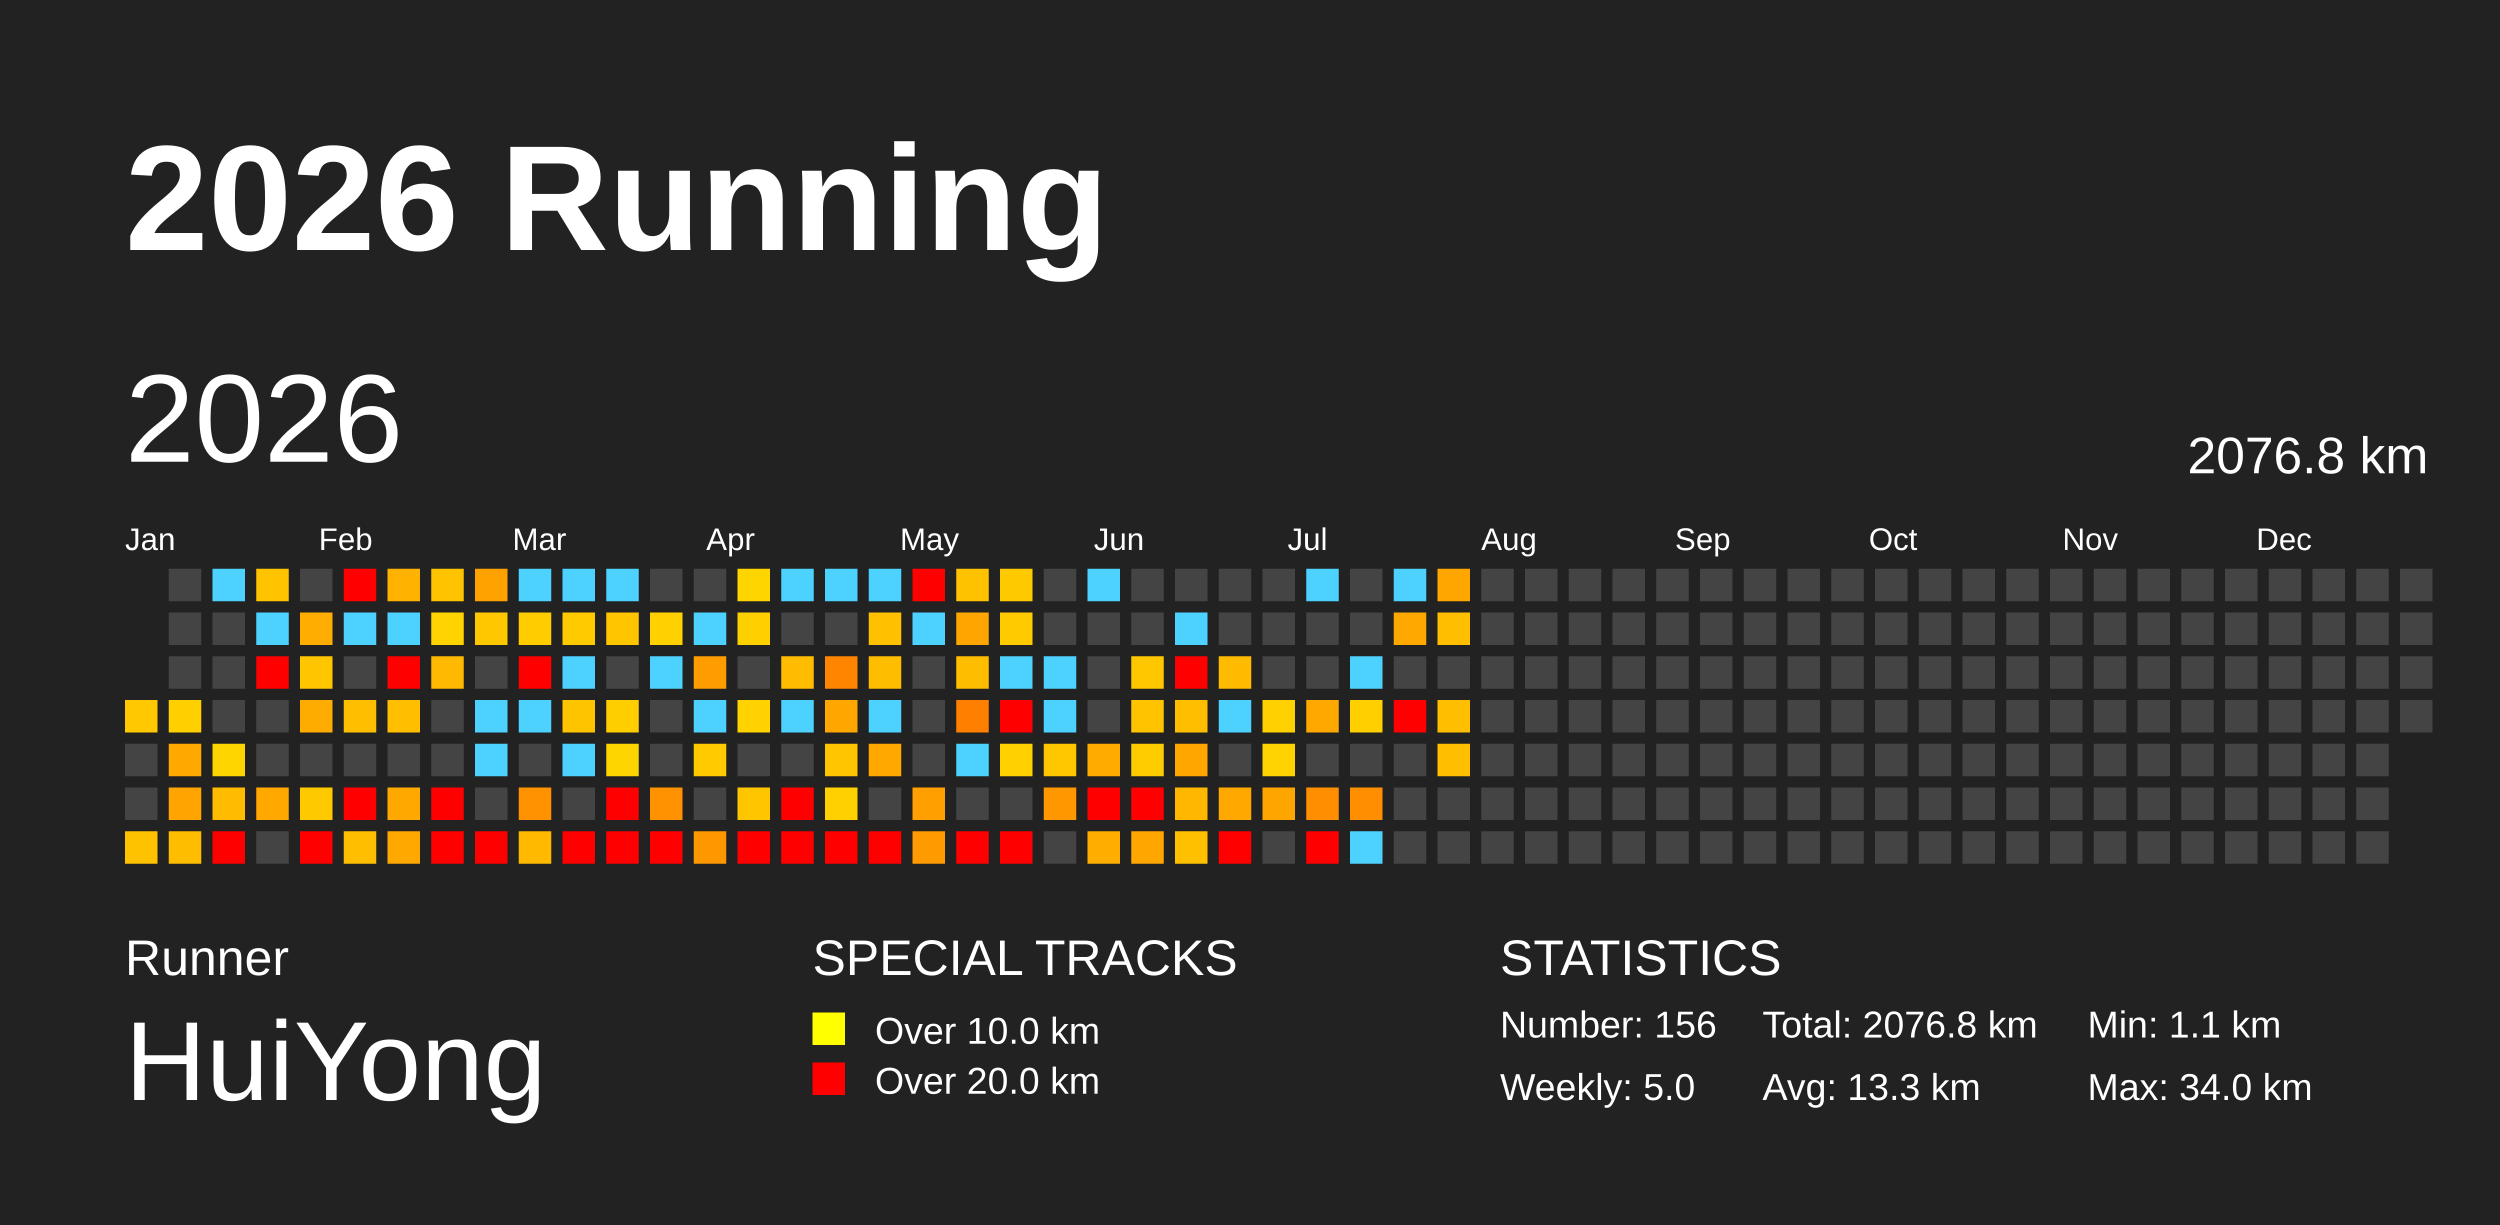
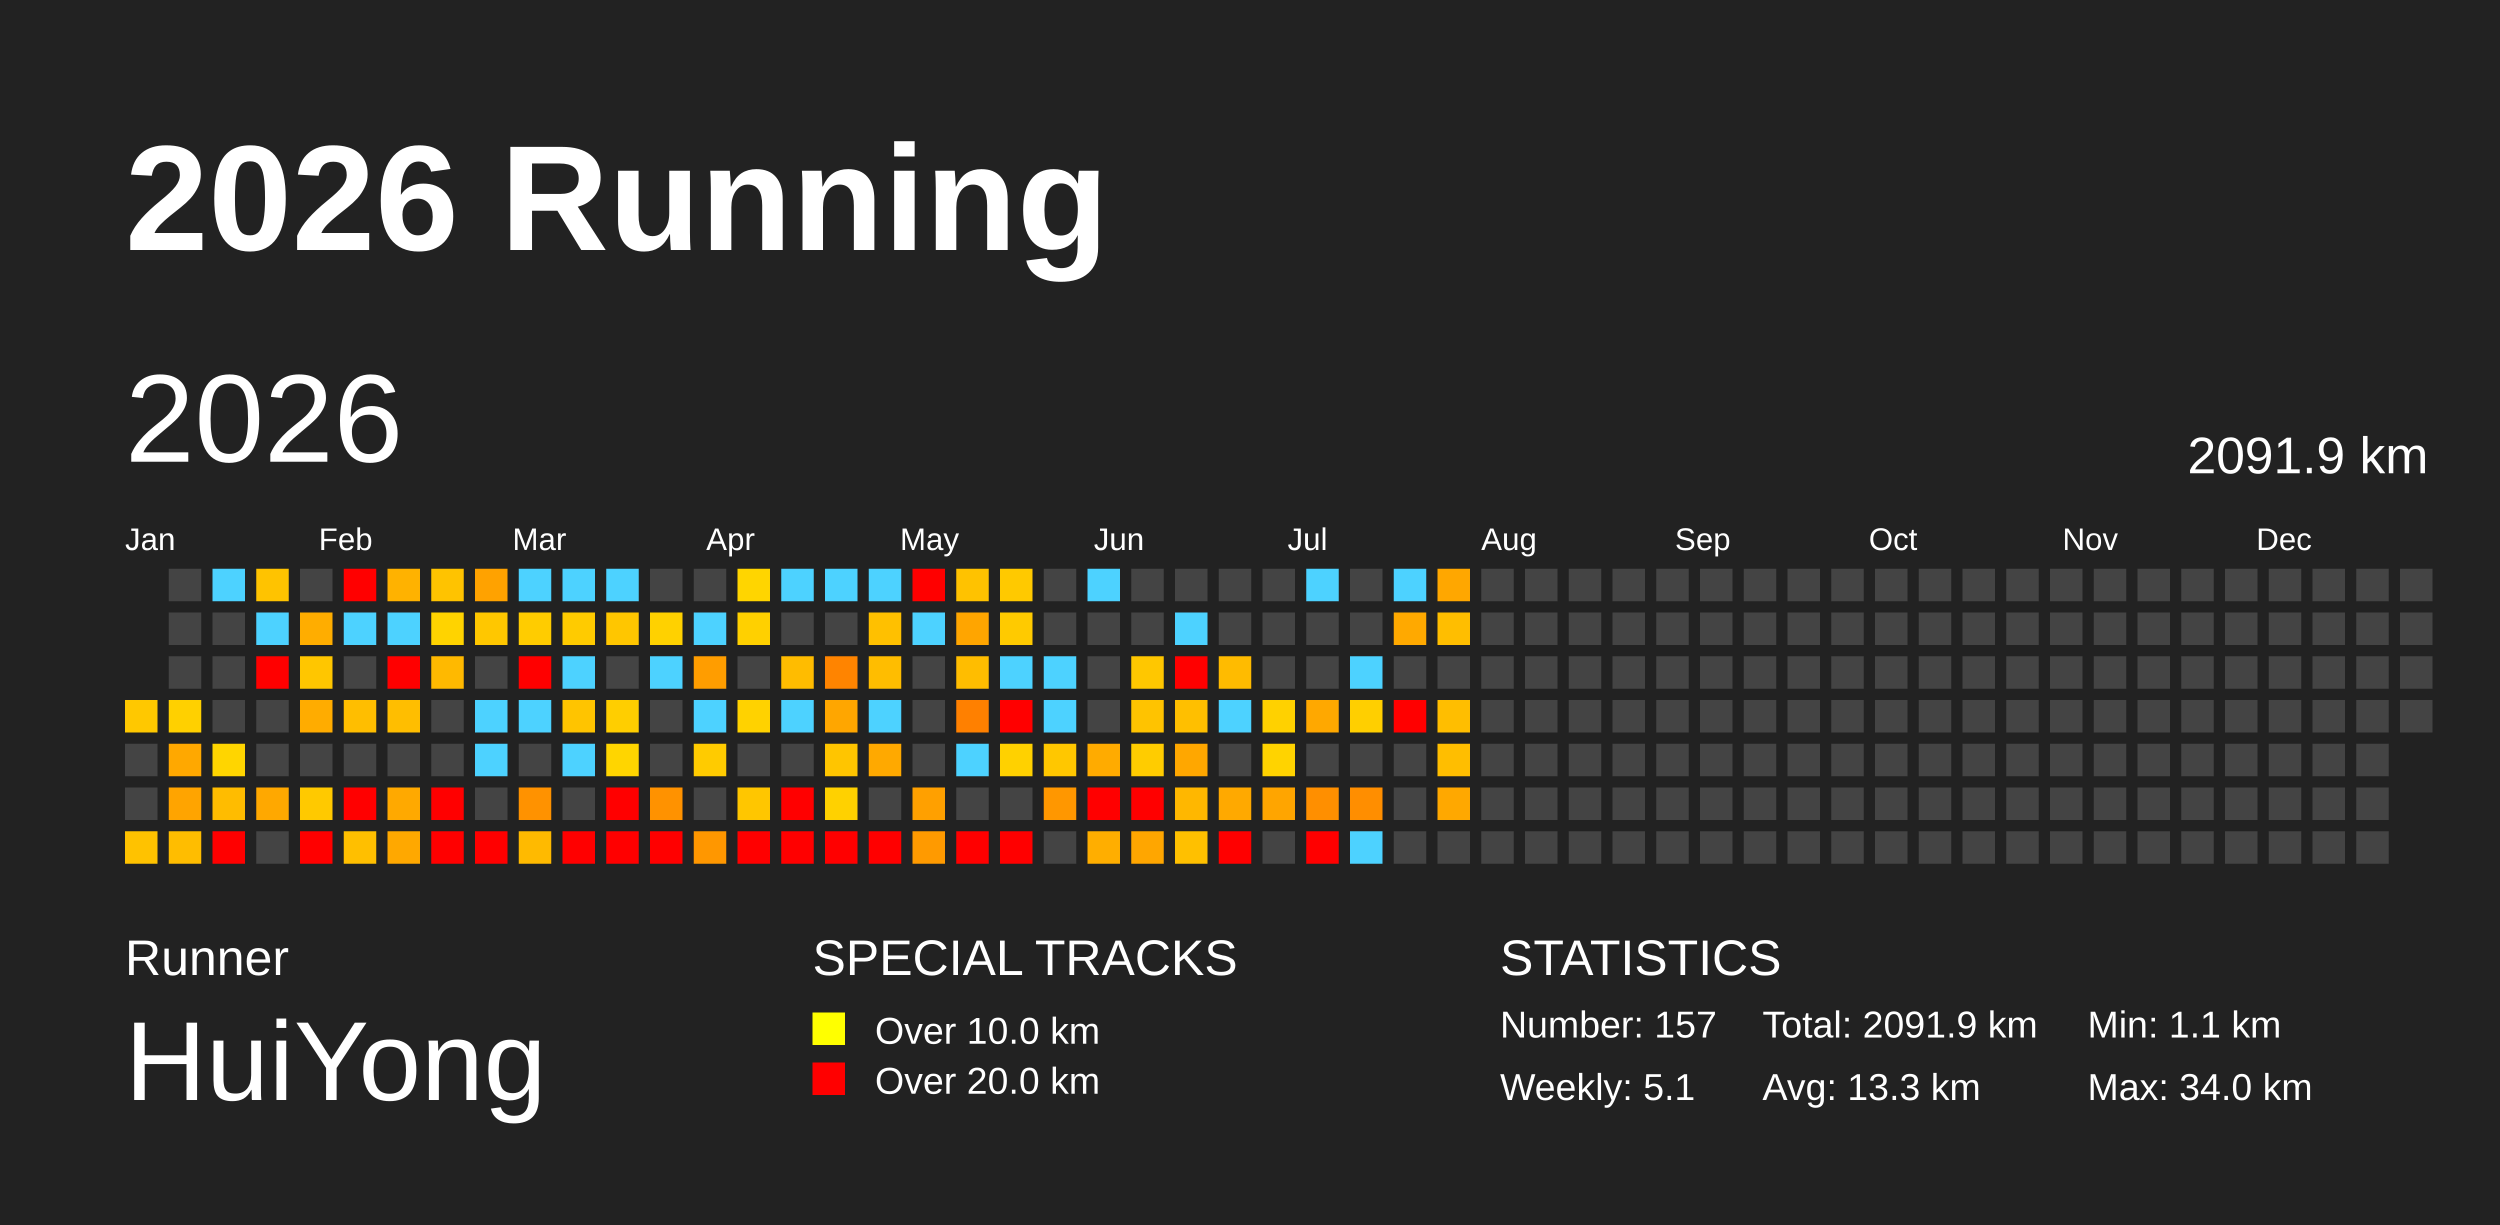
<svg xmlns="http://www.w3.org/2000/svg" baseProfile="full" height="98mm" version="1.1" viewBox="0,0,200,98" width="200mm">
  <defs />
  <rect fill="#222222" height="98" width="200" x="0" y="0" />
  <text fill="#FFFFFF" style="font-size:12px; font-family:Arial; font-weight:bold;" x="10" y="20">2026 Running</text>
  <text fill="#FFFFFF" style="font-size:4px; font-family:Arial" x="10" y="78">Runner</text>
  <text fill="#FFFFFF" style="font-size:9px; font-family:Arial" x="10" y="88">HuiYong</text>
  <text fill="#FFFFFF" style="font-size:4px; font-family:Arial" x="65" y="78">SPECIAL TRACKS</text>
  <rect fill="yellow" height="2.6" width="2.6" x="65" y="81" />
  <text fill="#FFFFFF" style="font-size:3px; font-family:Arial" x="70" y="83.5">Over 10.0 km</text>
  <rect fill="red" height="2.6" width="2.6" x="65" y="85" />
  <text fill="#FFFFFF" style="font-size:3px; font-family:Arial" x="70" y="87.5">Over 20.0 km</text>
  <text fill="#FFFFFF" style="font-size:4px; font-family:Arial" x="120" y="78">STATISTICS</text>
-   <text fill="#FFFFFF" style="font-size:3px; font-family:Arial" x="120" y="83">Number: 156</text>
-   <text fill="#FFFFFF" style="font-size:3px; font-family:Arial" x="120" y="88">Weekly: 5.0</text>
-   <text fill="#FFFFFF" style="font-size:3px; font-family:Arial" x="141" y="83">Total: 2076.8 km</text>
+   <text fill="#FFFFFF" style="font-size:3px; font-family:Arial" x="120" y="83">Number: 157</text>
+   <text fill="#FFFFFF" style="font-size:3px; font-family:Arial" x="120" y="88">Weekly: 5.1</text>
+   <text fill="#FFFFFF" style="font-size:3px; font-family:Arial" x="141" y="83">Total: 2091.9 km</text>
  <text fill="#FFFFFF" style="font-size:3px; font-family:Arial" x="141" y="88">Avg: 13.3 km</text>
  <text fill="#FFFFFF" style="font-size:3px; font-family:Arial" x="167" y="83">Min: 1.1 km</text>
  <text fill="#FFFFFF" style="font-size:3px; font-family:Arial" x="167" y="88">Max: 34.0 km</text>
  <text dominant-baseline="hanging" fill="#FFFFFF" style="font-size:10.0px; font-family:Arial;" x="10" y="30">2026</text>
-   <text dominant-baseline="hanging" fill="#FFFFFF" style="font-size:4.125px; font-family:Arial;" x="175" y="35">2076.8 km</text>
+   <text dominant-baseline="hanging" fill="#FFFFFF" style="font-size:4.125px; font-family:Arial;" x="175" y="35">2091.9 km</text>
  <text fill="#FFFFFF" style="font-size:2.5px; font-family:Arial" x="10.0" y="44">Jan</text>
  <text fill="#FFFFFF" style="font-size:2.5px; font-family:Arial" x="25.5" y="44">Feb</text>
  <text fill="#FFFFFF" style="font-size:2.5px; font-family:Arial" x="41.0" y="44">Mar</text>
  <text fill="#FFFFFF" style="font-size:2.5px; font-family:Arial" x="56.5" y="44">Apr</text>
  <text fill="#FFFFFF" style="font-size:2.5px; font-family:Arial" x="72.0" y="44">May</text>
  <text fill="#FFFFFF" style="font-size:2.5px; font-family:Arial" x="87.5" y="44">Jun</text>
  <text fill="#FFFFFF" style="font-size:2.5px; font-family:Arial" x="103.0" y="44">Jul</text>
  <text fill="#FFFFFF" style="font-size:2.5px; font-family:Arial" x="118.5" y="44">Aug</text>
  <text fill="#FFFFFF" style="font-size:2.5px; font-family:Arial" x="134.0" y="44">Sep</text>
  <text fill="#FFFFFF" style="font-size:2.5px; font-family:Arial" x="149.5" y="44">Oct</text>
  <text fill="#FFFFFF" style="font-size:2.5px; font-family:Arial" x="165.0" y="44">Nov</text>
  <text fill="#FFFFFF" style="font-size:2.5px; font-family:Arial" x="180.5" y="44">Dec</text>
  <rect fill="#ffc800" height="2.6" width="2.6" x="10.0" y="56.0" />
  <rect fill="#444444" height="2.6" width="2.6" x="10.0" y="59.5" />
  <rect fill="#444444" height="2.6" width="2.6" x="10.0" y="63.0" />
  <rect fill="#ffc200" height="2.6" width="2.6" x="10.0" y="66.5" />
  <rect fill="#444444" height="2.6" width="2.6" x="13.5" y="45.5" />
  <rect fill="#444444" height="2.6" width="2.6" x="13.5" y="49.0" />
  <rect fill="#444444" height="2.6" width="2.6" x="13.5" y="52.5" />
  <rect fill="#ffd000" height="2.6" width="2.6" x="13.5" y="56.0" />
  <rect fill="#ffa800" height="2.6" width="2.6" x="13.5" y="59.5" />
  <rect fill="#ffa400" height="2.6" width="2.6" x="13.5" y="63.0" />
  <rect fill="#ffbd00" height="2.6" width="2.6" x="13.5" y="66.5" />
  <rect fill="#4dd2ff" height="2.6" width="2.6" x="17.0" y="45.5" />
  <rect fill="#444444" height="2.6" width="2.6" x="17.0" y="49.0" />
  <rect fill="#444444" height="2.6" width="2.6" x="17.0" y="52.5" />
  <rect fill="#444444" height="2.6" width="2.6" x="17.0" y="56.0" />
  <rect fill="#ffd500" height="2.6" width="2.6" x="17.0" y="59.5" />
  <rect fill="#ffbc00" height="2.6" width="2.6" x="17.0" y="63.0" />
  <rect fill="red" height="2.6" width="2.6" x="17.0" y="66.5" />
  <rect fill="#ffc300" height="2.6" width="2.6" x="20.5" y="45.5" />
  <rect fill="#4dd2ff" height="2.6" width="2.6" x="20.5" y="49.0" />
  <rect fill="red" height="2.6" width="2.6" x="20.5" y="52.5" />
  <rect fill="#444444" height="2.6" width="2.6" x="20.5" y="56.0" />
  <rect fill="#444444" height="2.6" width="2.6" x="20.5" y="59.5" />
  <rect fill="#ffa800" height="2.6" width="2.6" x="20.5" y="63.0" />
  <rect fill="#444444" height="2.6" width="2.6" x="20.5" y="66.5" />
  <rect fill="#444444" height="2.6" width="2.6" x="24.0" y="45.5" />
  <rect fill="#ffad00" height="2.6" width="2.6" x="24.0" y="49.0" />
  <rect fill="#ffc600" height="2.6" width="2.6" x="24.0" y="52.5" />
  <rect fill="#ffac00" height="2.6" width="2.6" x="24.0" y="56.0" />
  <rect fill="#444444" height="2.6" width="2.6" x="24.0" y="59.5" />
  <rect fill="#ffc900" height="2.6" width="2.6" x="24.0" y="63.0" />
  <rect fill="red" height="2.6" width="2.6" x="24.0" y="66.5" />
  <rect fill="red" height="2.6" width="2.6" x="27.5" y="45.5" />
  <rect fill="#4dd2ff" height="2.6" width="2.6" x="27.5" y="49.0" />
  <rect fill="#444444" height="2.6" width="2.6" x="27.5" y="52.5" />
  <rect fill="#ffbe00" height="2.6" width="2.6" x="27.5" y="56.0" />
  <rect fill="#444444" height="2.6" width="2.6" x="27.5" y="59.5" />
  <rect fill="red" height="2.6" width="2.6" x="27.5" y="63.0" />
  <rect fill="#ffbf00" height="2.6" width="2.6" x="27.5" y="66.5" />
  <rect fill="#ffb200" height="2.6" width="2.6" x="31.0" y="45.5" />
  <rect fill="#4dd2ff" height="2.6" width="2.6" x="31.0" y="49.0" />
  <rect fill="red" height="2.6" width="2.6" x="31.0" y="52.5" />
  <rect fill="#ffbe00" height="2.6" width="2.6" x="31.0" y="56.0" />
  <rect fill="#444444" height="2.6" width="2.6" x="31.0" y="59.5" />
  <rect fill="#ffa900" height="2.6" width="2.6" x="31.0" y="63.0" />
  <rect fill="#ffa800" height="2.6" width="2.6" x="31.0" y="66.5" />
  <rect fill="#ffc300" height="2.6" width="2.6" x="34.5" y="45.5" />
  <rect fill="#ffd300" height="2.6" width="2.6" x="34.5" y="49.0" />
  <rect fill="#ffb900" height="2.6" width="2.6" x="34.5" y="52.5" />
  <rect fill="#444444" height="2.6" width="2.6" x="34.5" y="56.0" />
  <rect fill="#444444" height="2.6" width="2.6" x="34.5" y="59.5" />
  <rect fill="red" height="2.6" width="2.6" x="34.5" y="63.0" />
  <rect fill="red" height="2.6" width="2.6" x="34.5" y="66.5" />
  <rect fill="#ffa200" height="2.6" width="2.6" x="38.0" y="45.5" />
  <rect fill="#ffc700" height="2.6" width="2.6" x="38.0" y="49.0" />
  <rect fill="#444444" height="2.6" width="2.6" x="38.0" y="52.5" />
  <rect fill="#4dd2ff" height="2.6" width="2.6" x="38.0" y="56.0" />
  <rect fill="#4dd2ff" height="2.6" width="2.6" x="38.0" y="59.5" />
  <rect fill="#444444" height="2.6" width="2.6" x="38.0" y="63.0" />
  <rect fill="red" height="2.6" width="2.6" x="38.0" y="66.5" />
  <rect fill="#4dd2ff" height="2.6" width="2.6" x="41.5" y="45.5" />
  <rect fill="#ffcc00" height="2.6" width="2.6" x="41.5" y="49.0" />
  <rect fill="red" height="2.6" width="2.6" x="41.5" y="52.5" />
  <rect fill="#4dd2ff" height="2.6" width="2.6" x="41.5" y="56.0" />
  <rect fill="#444444" height="2.6" width="2.6" x="41.5" y="59.5" />
  <rect fill="#ff9200" height="2.6" width="2.6" x="41.5" y="63.0" />
  <rect fill="#ffba00" height="2.6" width="2.6" x="41.5" y="66.5" />
  <rect fill="#4dd2ff" height="2.6" width="2.6" x="45.0" y="45.5" />
  <rect fill="#ffcb00" height="2.6" width="2.6" x="45.0" y="49.0" />
  <rect fill="#4dd2ff" height="2.6" width="2.6" x="45.0" y="52.5" />
  <rect fill="#ffc400" height="2.6" width="2.6" x="45.0" y="56.0" />
  <rect fill="#4dd2ff" height="2.6" width="2.6" x="45.0" y="59.5" />
  <rect fill="#444444" height="2.6" width="2.6" x="45.0" y="63.0" />
  <rect fill="red" height="2.6" width="2.6" x="45.0" y="66.5" />
  <rect fill="#4dd2ff" height="2.6" width="2.6" x="48.5" y="45.5" />
  <rect fill="#ffc600" height="2.6" width="2.6" x="48.5" y="49.0" />
  <rect fill="#444444" height="2.6" width="2.6" x="48.5" y="52.5" />
  <rect fill="#ffce00" height="2.6" width="2.6" x="48.5" y="56.0" />
  <rect fill="#ffd500" height="2.6" width="2.6" x="48.5" y="59.5" />
  <rect fill="red" height="2.6" width="2.6" x="48.5" y="63.0" />
  <rect fill="red" height="2.6" width="2.6" x="48.5" y="66.5" />
  <rect fill="#444444" height="2.6" width="2.6" x="52.0" y="45.5" />
  <rect fill="#ffd100" height="2.6" width="2.6" x="52.0" y="49.0" />
  <rect fill="#4dd2ff" height="2.6" width="2.6" x="52.0" y="52.5" />
  <rect fill="#444444" height="2.6" width="2.6" x="52.0" y="56.0" />
  <rect fill="#444444" height="2.6" width="2.6" x="52.0" y="59.5" />
  <rect fill="#ff9200" height="2.6" width="2.6" x="52.0" y="63.0" />
  <rect fill="red" height="2.6" width="2.6" x="52.0" y="66.5" />
  <rect fill="#444444" height="2.6" width="2.6" x="55.5" y="45.5" />
  <rect fill="#4dd2ff" height="2.6" width="2.6" x="55.5" y="49.0" />
  <rect fill="#ff9d00" height="2.6" width="2.6" x="55.5" y="52.5" />
  <rect fill="#4dd2ff" height="2.6" width="2.6" x="55.5" y="56.0" />
  <rect fill="#ffcb00" height="2.6" width="2.6" x="55.5" y="59.5" />
  <rect fill="#444444" height="2.6" width="2.6" x="55.5" y="63.0" />
  <rect fill="#ff9700" height="2.6" width="2.6" x="55.5" y="66.5" />
  <rect fill="#ffd500" height="2.6" width="2.6" x="59.0" y="45.5" />
  <rect fill="#ffd000" height="2.6" width="2.6" x="59.0" y="49.0" />
  <rect fill="#444444" height="2.6" width="2.6" x="59.0" y="52.5" />
  <rect fill="#ffd200" height="2.6" width="2.6" x="59.0" y="56.0" />
  <rect fill="#444444" height="2.6" width="2.6" x="59.0" y="59.5" />
  <rect fill="#ffc600" height="2.6" width="2.6" x="59.0" y="63.0" />
  <rect fill="red" height="2.6" width="2.6" x="59.0" y="66.5" />
  <rect fill="#4dd2ff" height="2.6" width="2.6" x="62.5" y="45.5" />
  <rect fill="#444444" height="2.6" width="2.6" x="62.5" y="49.0" />
  <rect fill="#ffbc00" height="2.6" width="2.6" x="62.5" y="52.5" />
  <rect fill="#4dd2ff" height="2.6" width="2.6" x="62.5" y="56.0" />
  <rect fill="#444444" height="2.6" width="2.6" x="62.5" y="59.5" />
  <rect fill="red" height="2.6" width="2.6" x="62.5" y="63.0" />
  <rect fill="red" height="2.6" width="2.6" x="62.5" y="66.5" />
  <rect fill="#4dd2ff" height="2.6" width="2.6" x="66.0" y="45.5" />
  <rect fill="#444444" height="2.6" width="2.6" x="66.0" y="49.0" />
  <rect fill="#ff8400" height="2.6" width="2.6" x="66.0" y="52.5" />
  <rect fill="#ffa600" height="2.6" width="2.6" x="66.0" y="56.0" />
  <rect fill="#ffc500" height="2.6" width="2.6" x="66.0" y="59.5" />
  <rect fill="#ffd100" height="2.6" width="2.6" x="66.0" y="63.0" />
  <rect fill="red" height="2.6" width="2.6" x="66.0" y="66.5" />
  <rect fill="#4dd2ff" height="2.6" width="2.6" x="69.5" y="45.5" />
  <rect fill="#ffc000" height="2.6" width="2.6" x="69.5" y="49.0" />
  <rect fill="#ffbd00" height="2.6" width="2.6" x="69.5" y="52.5" />
  <rect fill="#4dd2ff" height="2.6" width="2.6" x="69.5" y="56.0" />
  <rect fill="#ffa900" height="2.6" width="2.6" x="69.5" y="59.5" />
  <rect fill="#444444" height="2.6" width="2.6" x="69.5" y="63.0" />
  <rect fill="red" height="2.6" width="2.6" x="69.5" y="66.5" />
  <rect fill="red" height="2.6" width="2.6" x="73.0" y="45.5" />
  <rect fill="#4dd2ff" height="2.6" width="2.6" x="73.0" y="49.0" />
  <rect fill="#444444" height="2.6" width="2.6" x="73.0" y="52.5" />
  <rect fill="#444444" height="2.6" width="2.6" x="73.0" y="56.0" />
  <rect fill="#444444" height="2.6" width="2.6" x="73.0" y="59.5" />
  <rect fill="#ffa000" height="2.6" width="2.6" x="73.0" y="63.0" />
  <rect fill="#ff9a00" height="2.6" width="2.6" x="73.0" y="66.5" />
  <rect fill="#ffc200" height="2.6" width="2.6" x="76.5" y="45.5" />
  <rect fill="#ffa500" height="2.6" width="2.6" x="76.5" y="49.0" />
  <rect fill="#ffbd00" height="2.6" width="2.6" x="76.5" y="52.5" />
  <rect fill="#ff8000" height="2.6" width="2.6" x="76.5" y="56.0" />
  <rect fill="#4dd2ff" height="2.6" width="2.6" x="76.5" y="59.5" />
  <rect fill="#444444" height="2.6" width="2.6" x="76.5" y="63.0" />
  <rect fill="red" height="2.6" width="2.6" x="76.5" y="66.5" />
  <rect fill="#ffc900" height="2.6" width="2.6" x="80.0" y="45.5" />
  <rect fill="#ffca00" height="2.6" width="2.6" x="80.0" y="49.0" />
  <rect fill="#4dd2ff" height="2.6" width="2.6" x="80.0" y="52.5" />
  <rect fill="red" height="2.6" width="2.6" x="80.0" y="56.0" />
  <rect fill="#ffd100" height="2.6" width="2.6" x="80.0" y="59.5" />
  <rect fill="#444444" height="2.6" width="2.6" x="80.0" y="63.0" />
  <rect fill="red" height="2.6" width="2.6" x="80.0" y="66.5" />
  <rect fill="#444444" height="2.6" width="2.6" x="83.5" y="45.5" />
  <rect fill="#444444" height="2.6" width="2.6" x="83.5" y="49.0" />
  <rect fill="#4dd2ff" height="2.6" width="2.6" x="83.5" y="52.5" />
  <rect fill="#4dd2ff" height="2.6" width="2.6" x="83.5" y="56.0" />
  <rect fill="#ffc700" height="2.6" width="2.6" x="83.5" y="59.5" />
  <rect fill="#ff9700" height="2.6" width="2.6" x="83.5" y="63.0" />
  <rect fill="#444444" height="2.6" width="2.6" x="83.5" y="66.5" />
  <rect fill="#4dd2ff" height="2.6" width="2.6" x="87.0" y="45.5" />
  <rect fill="#444444" height="2.6" width="2.6" x="87.0" y="49.0" />
  <rect fill="#444444" height="2.6" width="2.6" x="87.0" y="52.5" />
  <rect fill="#444444" height="2.6" width="2.6" x="87.0" y="56.0" />
  <rect fill="#ffab00" height="2.6" width="2.6" x="87.0" y="59.5" />
  <rect fill="red" height="2.6" width="2.6" x="87.0" y="63.0" />
  <rect fill="#ffae00" height="2.6" width="2.6" x="87.0" y="66.5" />
  <rect fill="#444444" height="2.6" width="2.6" x="90.5" y="45.5" />
  <rect fill="#444444" height="2.6" width="2.6" x="90.5" y="49.0" />
  <rect fill="#ffc700" height="2.6" width="2.6" x="90.5" y="52.5" />
  <rect fill="#ffc300" height="2.6" width="2.6" x="90.5" y="56.0" />
  <rect fill="#ffcc00" height="2.6" width="2.6" x="90.5" y="59.5" />
  <rect fill="red" height="2.6" width="2.6" x="90.5" y="63.0" />
  <rect fill="#ffa600" height="2.6" width="2.6" x="90.5" y="66.5" />
  <rect fill="#444444" height="2.6" width="2.6" x="94.0" y="45.5" />
  <rect fill="#4dd2ff" height="2.6" width="2.6" x="94.0" y="49.0" />
  <rect fill="red" height="2.6" width="2.6" x="94.0" y="52.5" />
  <rect fill="#ffbf00" height="2.6" width="2.6" x="94.0" y="56.0" />
  <rect fill="#ffa700" height="2.6" width="2.6" x="94.0" y="59.5" />
  <rect fill="#ffb700" height="2.6" width="2.6" x="94.0" y="63.0" />
  <rect fill="#ffc000" height="2.6" width="2.6" x="94.0" y="66.5" />
  <rect fill="#444444" height="2.6" width="2.6" x="97.5" y="45.5" />
  <rect fill="#444444" height="2.6" width="2.6" x="97.5" y="49.0" />
  <rect fill="#ffbb00" height="2.6" width="2.6" x="97.5" y="52.5" />
  <rect fill="#4dd2ff" height="2.6" width="2.6" x="97.5" y="56.0" />
  <rect fill="#444444" height="2.6" width="2.6" x="97.5" y="59.5" />
  <rect fill="#ffa900" height="2.6" width="2.6" x="97.5" y="63.0" />
  <rect fill="red" height="2.6" width="2.6" x="97.5" y="66.5" />
  <rect fill="#444444" height="2.6" width="2.6" x="101.0" y="45.5" />
  <rect fill="#444444" height="2.6" width="2.6" x="101.0" y="49.0" />
  <rect fill="#444444" height="2.6" width="2.6" x="101.0" y="52.5" />
  <rect fill="#ffd100" height="2.6" width="2.6" x="101.0" y="56.0" />
  <rect fill="#ffd300" height="2.6" width="2.6" x="101.0" y="59.5" />
  <rect fill="#ffa500" height="2.6" width="2.6" x="101.0" y="63.0" />
  <rect fill="#444444" height="2.6" width="2.6" x="101.0" y="66.5" />
  <rect fill="#4dd2ff" height="2.6" width="2.6" x="104.5" y="45.5" />
  <rect fill="#444444" height="2.6" width="2.6" x="104.5" y="49.0" />
  <rect fill="#444444" height="2.6" width="2.6" x="104.5" y="52.5" />
  <rect fill="#ffa800" height="2.6" width="2.6" x="104.5" y="56.0" />
  <rect fill="#444444" height="2.6" width="2.6" x="104.5" y="59.5" />
  <rect fill="#ff8f00" height="2.6" width="2.6" x="104.5" y="63.0" />
  <rect fill="red" height="2.6" width="2.6" x="104.5" y="66.5" />
  <rect fill="#444444" height="2.6" width="2.6" x="108.0" y="45.5" />
  <rect fill="#444444" height="2.6" width="2.6" x="108.0" y="49.0" />
  <rect fill="#4dd2ff" height="2.6" width="2.6" x="108.0" y="52.5" />
  <rect fill="#ffcf00" height="2.6" width="2.6" x="108.0" y="56.0" />
  <rect fill="#444444" height="2.6" width="2.6" x="108.0" y="59.5" />
  <rect fill="#ff8e00" height="2.6" width="2.6" x="108.0" y="63.0" />
  <rect fill="#4dd2ff" height="2.6" width="2.6" x="108.0" y="66.5" />
  <rect fill="#4dd2ff" height="2.6" width="2.6" x="111.5" y="45.5" />
  <rect fill="#ffa900" height="2.6" width="2.6" x="111.5" y="49.0" />
  <rect fill="#444444" height="2.6" width="2.6" x="111.5" y="52.5" />
  <rect fill="red" height="2.6" width="2.6" x="111.5" y="56.0" />
  <rect fill="#444444" height="2.6" width="2.6" x="111.5" y="59.5" />
  <rect fill="#444444" height="2.6" width="2.6" x="111.5" y="63.0" />
  <rect fill="#444444" height="2.6" width="2.6" x="111.5" y="66.5" />
  <rect fill="#ffa700" height="2.6" width="2.6" x="115.0" y="45.5" />
  <rect fill="#ffbe00" height="2.6" width="2.6" x="115.0" y="49.0" />
  <rect fill="#444444" height="2.6" width="2.6" x="115.0" y="52.5" />
  <rect fill="#ffbe00" height="2.6" width="2.6" x="115.0" y="56.0" />
  <rect fill="#ffbe00" height="2.6" width="2.6" x="115.0" y="59.5" />
-   <rect fill="#444444" height="2.6" width="2.6" x="115.0" y="63.0" />
+   <rect fill="#ffa800" height="2.6" width="2.6" x="115.0" y="63.0" />
  <rect fill="#444444" height="2.6" width="2.6" x="115.0" y="66.5" />
  <rect fill="#444444" height="2.6" width="2.6" x="118.5" y="45.5" />
  <rect fill="#444444" height="2.6" width="2.6" x="118.5" y="49.0" />
  <rect fill="#444444" height="2.6" width="2.6" x="118.5" y="52.5" />
  <rect fill="#444444" height="2.6" width="2.6" x="118.5" y="56.0" />
  <rect fill="#444444" height="2.6" width="2.6" x="118.5" y="59.5" />
  <rect fill="#444444" height="2.6" width="2.6" x="118.5" y="63.0" />
  <rect fill="#444444" height="2.6" width="2.6" x="118.5" y="66.5" />
  <rect fill="#444444" height="2.6" width="2.6" x="122.0" y="45.5" />
  <rect fill="#444444" height="2.6" width="2.6" x="122.0" y="49.0" />
  <rect fill="#444444" height="2.6" width="2.6" x="122.0" y="52.5" />
  <rect fill="#444444" height="2.6" width="2.6" x="122.0" y="56.0" />
  <rect fill="#444444" height="2.6" width="2.6" x="122.0" y="59.5" />
  <rect fill="#444444" height="2.6" width="2.6" x="122.0" y="63.0" />
  <rect fill="#444444" height="2.6" width="2.6" x="122.0" y="66.5" />
  <rect fill="#444444" height="2.6" width="2.6" x="125.5" y="45.5" />
  <rect fill="#444444" height="2.6" width="2.6" x="125.5" y="49.0" />
  <rect fill="#444444" height="2.6" width="2.6" x="125.5" y="52.5" />
  <rect fill="#444444" height="2.6" width="2.6" x="125.5" y="56.0" />
  <rect fill="#444444" height="2.6" width="2.6" x="125.5" y="59.5" />
  <rect fill="#444444" height="2.6" width="2.6" x="125.5" y="63.0" />
  <rect fill="#444444" height="2.6" width="2.6" x="125.5" y="66.5" />
  <rect fill="#444444" height="2.6" width="2.6" x="129.0" y="45.5" />
  <rect fill="#444444" height="2.6" width="2.6" x="129.0" y="49.0" />
  <rect fill="#444444" height="2.6" width="2.6" x="129.0" y="52.5" />
  <rect fill="#444444" height="2.6" width="2.6" x="129.0" y="56.0" />
  <rect fill="#444444" height="2.6" width="2.6" x="129.0" y="59.5" />
  <rect fill="#444444" height="2.6" width="2.6" x="129.0" y="63.0" />
  <rect fill="#444444" height="2.6" width="2.6" x="129.0" y="66.5" />
  <rect fill="#444444" height="2.6" width="2.6" x="132.5" y="45.5" />
  <rect fill="#444444" height="2.6" width="2.6" x="132.5" y="49.0" />
  <rect fill="#444444" height="2.6" width="2.6" x="132.5" y="52.5" />
  <rect fill="#444444" height="2.6" width="2.6" x="132.5" y="56.0" />
  <rect fill="#444444" height="2.6" width="2.6" x="132.5" y="59.5" />
  <rect fill="#444444" height="2.6" width="2.6" x="132.5" y="63.0" />
  <rect fill="#444444" height="2.6" width="2.6" x="132.5" y="66.5" />
  <rect fill="#444444" height="2.6" width="2.6" x="136.0" y="45.5" />
  <rect fill="#444444" height="2.6" width="2.6" x="136.0" y="49.0" />
  <rect fill="#444444" height="2.6" width="2.6" x="136.0" y="52.5" />
  <rect fill="#444444" height="2.6" width="2.6" x="136.0" y="56.0" />
  <rect fill="#444444" height="2.6" width="2.6" x="136.0" y="59.5" />
  <rect fill="#444444" height="2.6" width="2.6" x="136.0" y="63.0" />
  <rect fill="#444444" height="2.6" width="2.6" x="136.0" y="66.5" />
  <rect fill="#444444" height="2.6" width="2.6" x="139.5" y="45.5" />
  <rect fill="#444444" height="2.6" width="2.6" x="139.5" y="49.0" />
  <rect fill="#444444" height="2.6" width="2.6" x="139.5" y="52.5" />
  <rect fill="#444444" height="2.6" width="2.6" x="139.5" y="56.0" />
  <rect fill="#444444" height="2.6" width="2.6" x="139.5" y="59.5" />
  <rect fill="#444444" height="2.6" width="2.6" x="139.5" y="63.0" />
  <rect fill="#444444" height="2.6" width="2.6" x="139.5" y="66.5" />
  <rect fill="#444444" height="2.6" width="2.6" x="143.0" y="45.5" />
  <rect fill="#444444" height="2.6" width="2.6" x="143.0" y="49.0" />
  <rect fill="#444444" height="2.6" width="2.6" x="143.0" y="52.5" />
  <rect fill="#444444" height="2.6" width="2.6" x="143.0" y="56.0" />
  <rect fill="#444444" height="2.6" width="2.6" x="143.0" y="59.5" />
  <rect fill="#444444" height="2.6" width="2.6" x="143.0" y="63.0" />
  <rect fill="#444444" height="2.6" width="2.6" x="143.0" y="66.5" />
  <rect fill="#444444" height="2.6" width="2.6" x="146.5" y="45.5" />
  <rect fill="#444444" height="2.6" width="2.6" x="146.5" y="49.0" />
  <rect fill="#444444" height="2.6" width="2.6" x="146.5" y="52.5" />
  <rect fill="#444444" height="2.6" width="2.6" x="146.5" y="56.0" />
  <rect fill="#444444" height="2.6" width="2.6" x="146.5" y="59.5" />
  <rect fill="#444444" height="2.6" width="2.6" x="146.5" y="63.0" />
  <rect fill="#444444" height="2.6" width="2.6" x="146.5" y="66.5" />
  <rect fill="#444444" height="2.6" width="2.6" x="150.0" y="45.5" />
  <rect fill="#444444" height="2.6" width="2.6" x="150.0" y="49.0" />
  <rect fill="#444444" height="2.6" width="2.6" x="150.0" y="52.5" />
  <rect fill="#444444" height="2.6" width="2.6" x="150.0" y="56.0" />
  <rect fill="#444444" height="2.6" width="2.6" x="150.0" y="59.5" />
  <rect fill="#444444" height="2.6" width="2.6" x="150.0" y="63.0" />
  <rect fill="#444444" height="2.6" width="2.6" x="150.0" y="66.5" />
  <rect fill="#444444" height="2.6" width="2.6" x="153.5" y="45.5" />
  <rect fill="#444444" height="2.6" width="2.6" x="153.5" y="49.0" />
  <rect fill="#444444" height="2.6" width="2.6" x="153.5" y="52.5" />
  <rect fill="#444444" height="2.6" width="2.6" x="153.5" y="56.0" />
  <rect fill="#444444" height="2.6" width="2.6" x="153.5" y="59.5" />
  <rect fill="#444444" height="2.6" width="2.6" x="153.5" y="63.0" />
  <rect fill="#444444" height="2.6" width="2.6" x="153.5" y="66.5" />
  <rect fill="#444444" height="2.6" width="2.6" x="157.0" y="45.5" />
  <rect fill="#444444" height="2.6" width="2.6" x="157.0" y="49.0" />
  <rect fill="#444444" height="2.6" width="2.6" x="157.0" y="52.5" />
  <rect fill="#444444" height="2.6" width="2.6" x="157.0" y="56.0" />
  <rect fill="#444444" height="2.6" width="2.6" x="157.0" y="59.5" />
  <rect fill="#444444" height="2.6" width="2.6" x="157.0" y="63.0" />
  <rect fill="#444444" height="2.6" width="2.6" x="157.0" y="66.5" />
  <rect fill="#444444" height="2.6" width="2.6" x="160.5" y="45.5" />
  <rect fill="#444444" height="2.6" width="2.6" x="160.5" y="49.0" />
  <rect fill="#444444" height="2.6" width="2.6" x="160.5" y="52.5" />
  <rect fill="#444444" height="2.6" width="2.6" x="160.5" y="56.0" />
  <rect fill="#444444" height="2.6" width="2.6" x="160.5" y="59.5" />
  <rect fill="#444444" height="2.6" width="2.6" x="160.5" y="63.0" />
  <rect fill="#444444" height="2.6" width="2.6" x="160.5" y="66.5" />
  <rect fill="#444444" height="2.6" width="2.6" x="164.0" y="45.5" />
  <rect fill="#444444" height="2.6" width="2.6" x="164.0" y="49.0" />
  <rect fill="#444444" height="2.6" width="2.6" x="164.0" y="52.5" />
  <rect fill="#444444" height="2.6" width="2.6" x="164.0" y="56.0" />
  <rect fill="#444444" height="2.6" width="2.6" x="164.0" y="59.5" />
  <rect fill="#444444" height="2.6" width="2.6" x="164.0" y="63.0" />
  <rect fill="#444444" height="2.6" width="2.6" x="164.0" y="66.5" />
  <rect fill="#444444" height="2.6" width="2.6" x="167.5" y="45.5" />
  <rect fill="#444444" height="2.6" width="2.6" x="167.5" y="49.0" />
  <rect fill="#444444" height="2.6" width="2.6" x="167.5" y="52.5" />
  <rect fill="#444444" height="2.6" width="2.6" x="167.5" y="56.0" />
  <rect fill="#444444" height="2.6" width="2.6" x="167.5" y="59.5" />
  <rect fill="#444444" height="2.6" width="2.6" x="167.5" y="63.0" />
  <rect fill="#444444" height="2.6" width="2.6" x="167.5" y="66.5" />
  <rect fill="#444444" height="2.6" width="2.6" x="171.0" y="45.5" />
  <rect fill="#444444" height="2.6" width="2.6" x="171.0" y="49.0" />
  <rect fill="#444444" height="2.6" width="2.6" x="171.0" y="52.5" />
  <rect fill="#444444" height="2.6" width="2.6" x="171.0" y="56.0" />
  <rect fill="#444444" height="2.6" width="2.6" x="171.0" y="59.5" />
  <rect fill="#444444" height="2.6" width="2.6" x="171.0" y="63.0" />
  <rect fill="#444444" height="2.6" width="2.6" x="171.0" y="66.5" />
  <rect fill="#444444" height="2.6" width="2.6" x="174.5" y="45.5" />
  <rect fill="#444444" height="2.6" width="2.6" x="174.5" y="49.0" />
  <rect fill="#444444" height="2.6" width="2.6" x="174.5" y="52.5" />
  <rect fill="#444444" height="2.6" width="2.6" x="174.5" y="56.0" />
  <rect fill="#444444" height="2.6" width="2.6" x="174.5" y="59.5" />
  <rect fill="#444444" height="2.6" width="2.6" x="174.5" y="63.0" />
  <rect fill="#444444" height="2.6" width="2.6" x="174.5" y="66.5" />
  <rect fill="#444444" height="2.6" width="2.6" x="178.0" y="45.5" />
  <rect fill="#444444" height="2.6" width="2.6" x="178.0" y="49.0" />
  <rect fill="#444444" height="2.6" width="2.6" x="178.0" y="52.5" />
  <rect fill="#444444" height="2.6" width="2.6" x="178.0" y="56.0" />
  <rect fill="#444444" height="2.6" width="2.6" x="178.0" y="59.5" />
  <rect fill="#444444" height="2.6" width="2.6" x="178.0" y="63.0" />
  <rect fill="#444444" height="2.6" width="2.6" x="178.0" y="66.5" />
  <rect fill="#444444" height="2.6" width="2.6" x="181.5" y="45.5" />
  <rect fill="#444444" height="2.6" width="2.6" x="181.5" y="49.0" />
  <rect fill="#444444" height="2.6" width="2.6" x="181.5" y="52.5" />
  <rect fill="#444444" height="2.6" width="2.6" x="181.5" y="56.0" />
  <rect fill="#444444" height="2.6" width="2.6" x="181.5" y="59.5" />
  <rect fill="#444444" height="2.6" width="2.6" x="181.5" y="63.0" />
  <rect fill="#444444" height="2.6" width="2.6" x="181.5" y="66.5" />
  <rect fill="#444444" height="2.6" width="2.6" x="185.0" y="45.5" />
  <rect fill="#444444" height="2.6" width="2.6" x="185.0" y="49.0" />
  <rect fill="#444444" height="2.6" width="2.6" x="185.0" y="52.5" />
  <rect fill="#444444" height="2.6" width="2.6" x="185.0" y="56.0" />
  <rect fill="#444444" height="2.6" width="2.6" x="185.0" y="59.5" />
  <rect fill="#444444" height="2.6" width="2.6" x="185.0" y="63.0" />
  <rect fill="#444444" height="2.6" width="2.6" x="185.0" y="66.5" />
  <rect fill="#444444" height="2.6" width="2.6" x="188.5" y="45.5" />
  <rect fill="#444444" height="2.6" width="2.6" x="188.5" y="49.0" />
  <rect fill="#444444" height="2.6" width="2.6" x="188.5" y="52.5" />
  <rect fill="#444444" height="2.6" width="2.6" x="188.5" y="56.0" />
  <rect fill="#444444" height="2.6" width="2.6" x="188.5" y="59.5" />
  <rect fill="#444444" height="2.6" width="2.6" x="188.5" y="63.0" />
  <rect fill="#444444" height="2.6" width="2.6" x="188.5" y="66.5" />
  <rect fill="#444444" height="2.6" width="2.6" x="192.0" y="45.5" />
  <rect fill="#444444" height="2.6" width="2.6" x="192.0" y="49.0" />
  <rect fill="#444444" height="2.6" width="2.6" x="192.0" y="52.5" />
  <rect fill="#444444" height="2.6" width="2.6" x="192.0" y="56.0" />
</svg>
